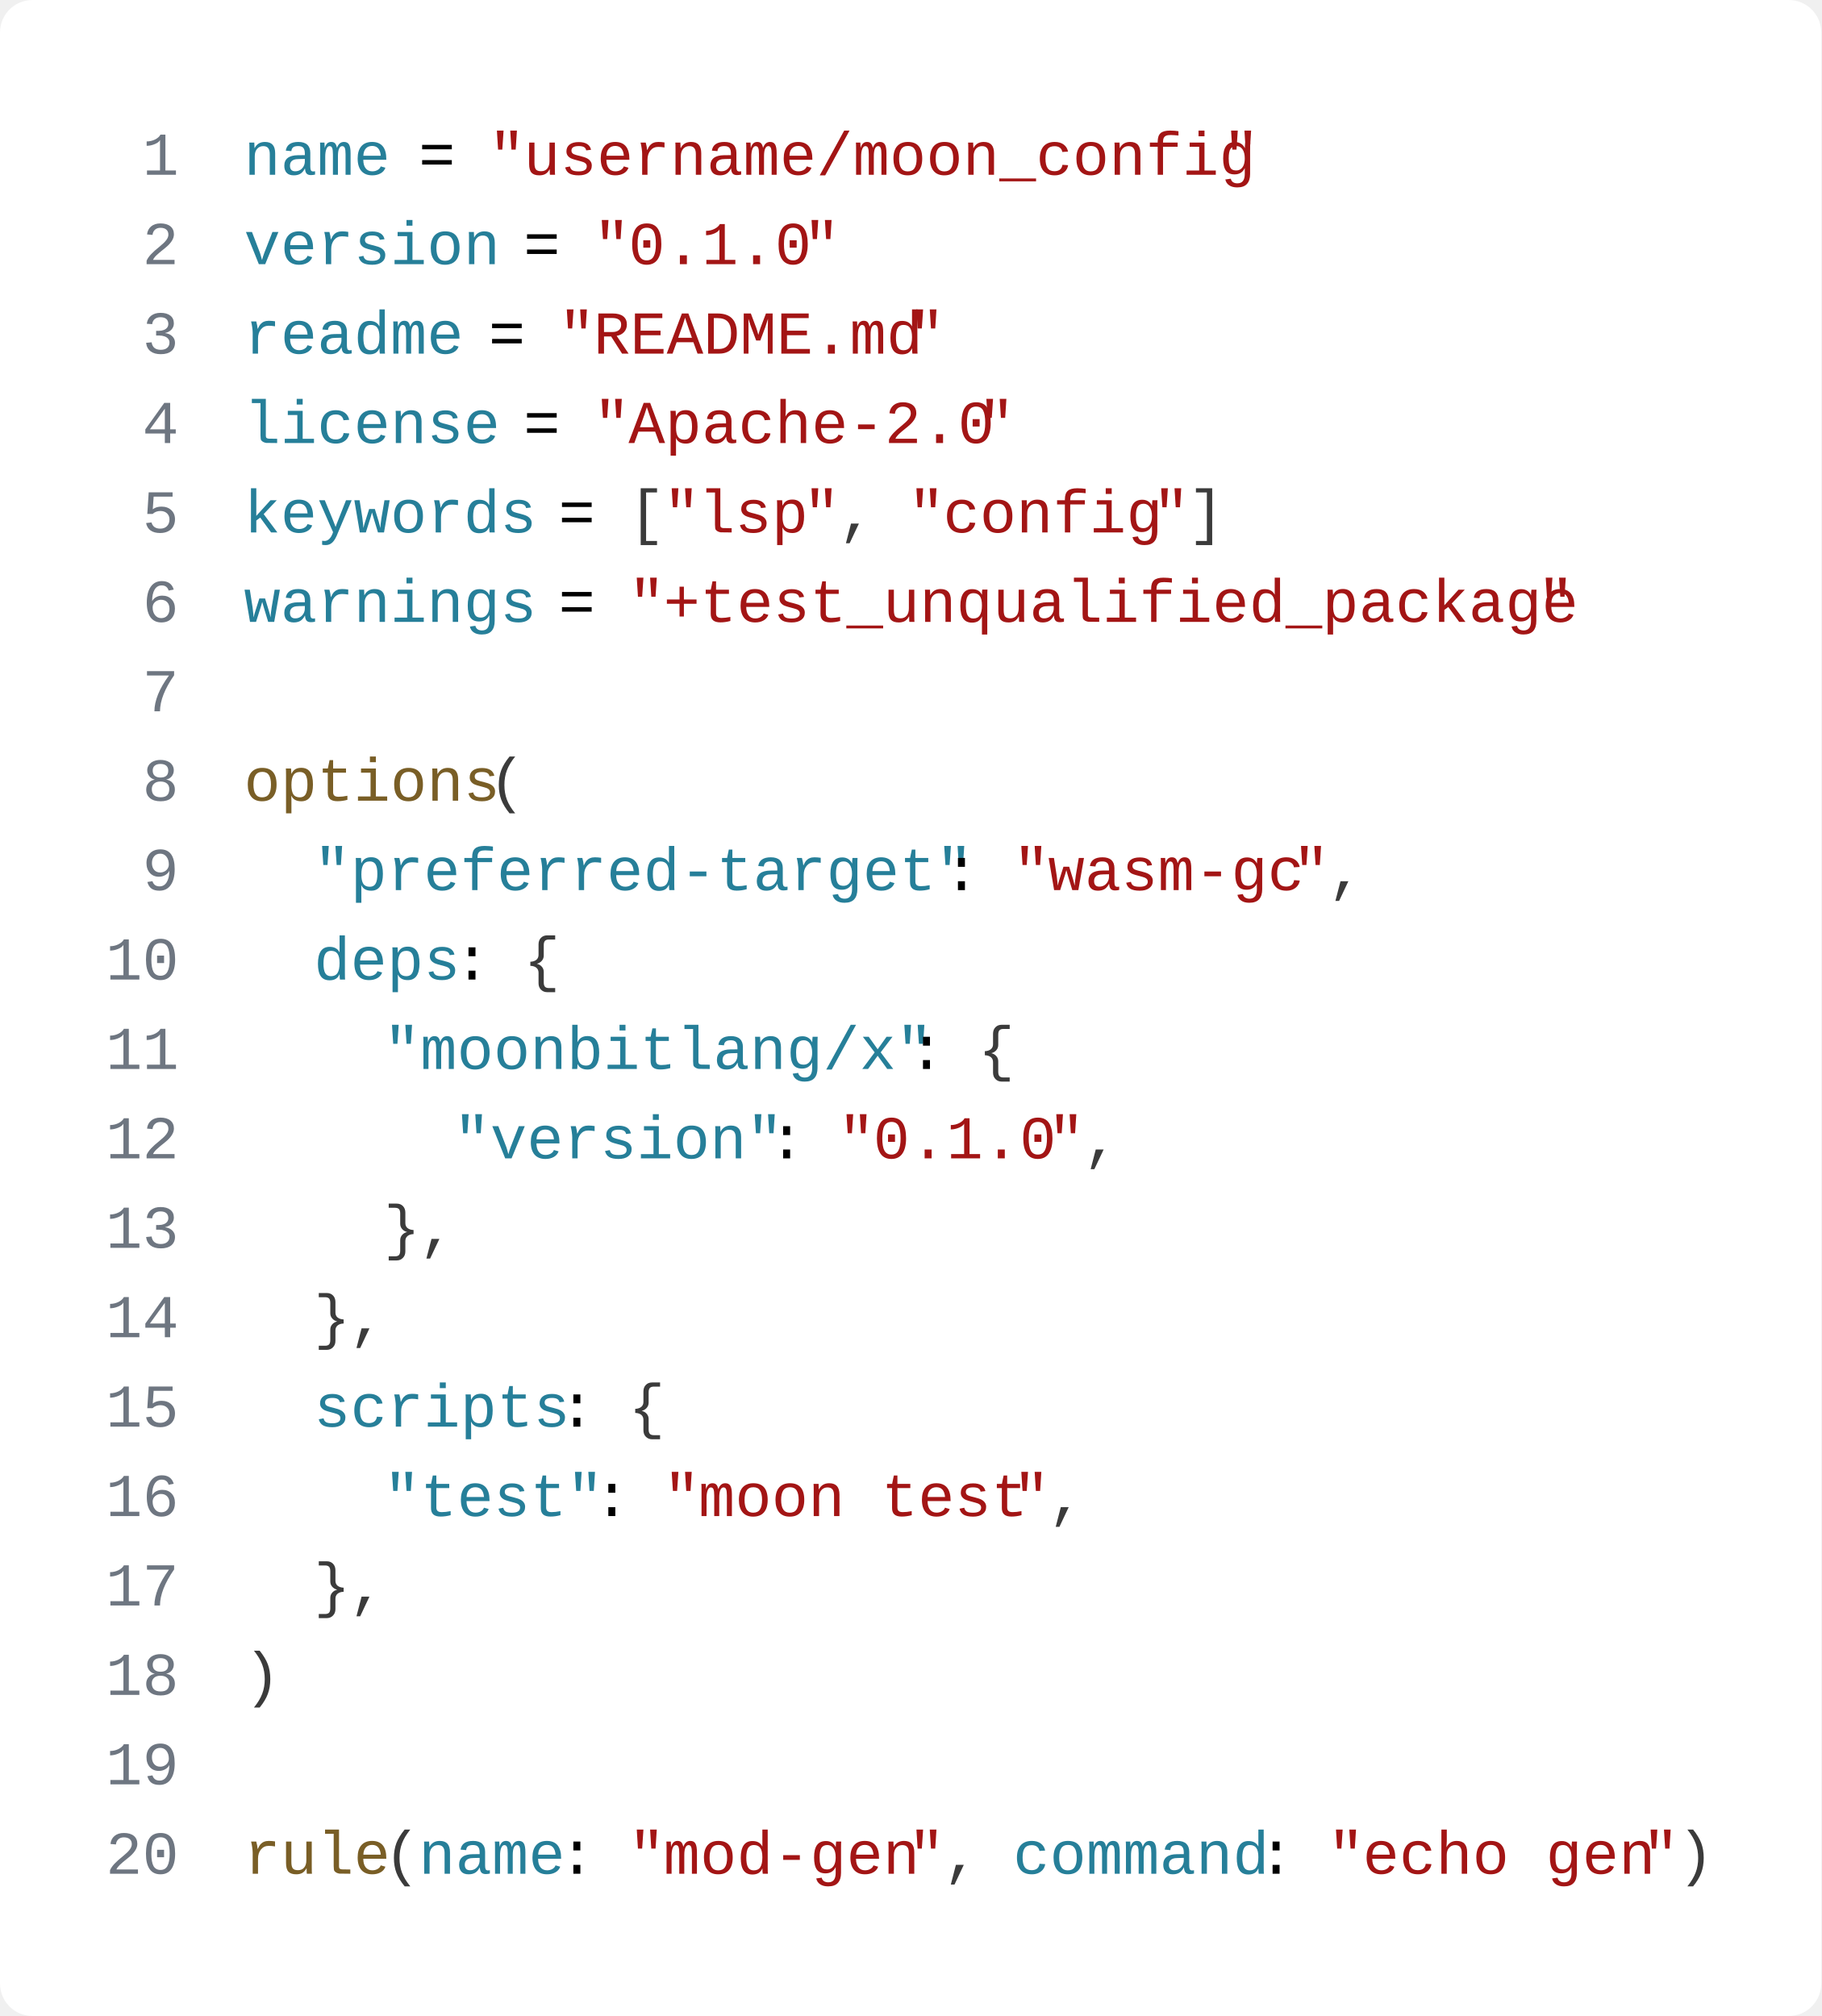
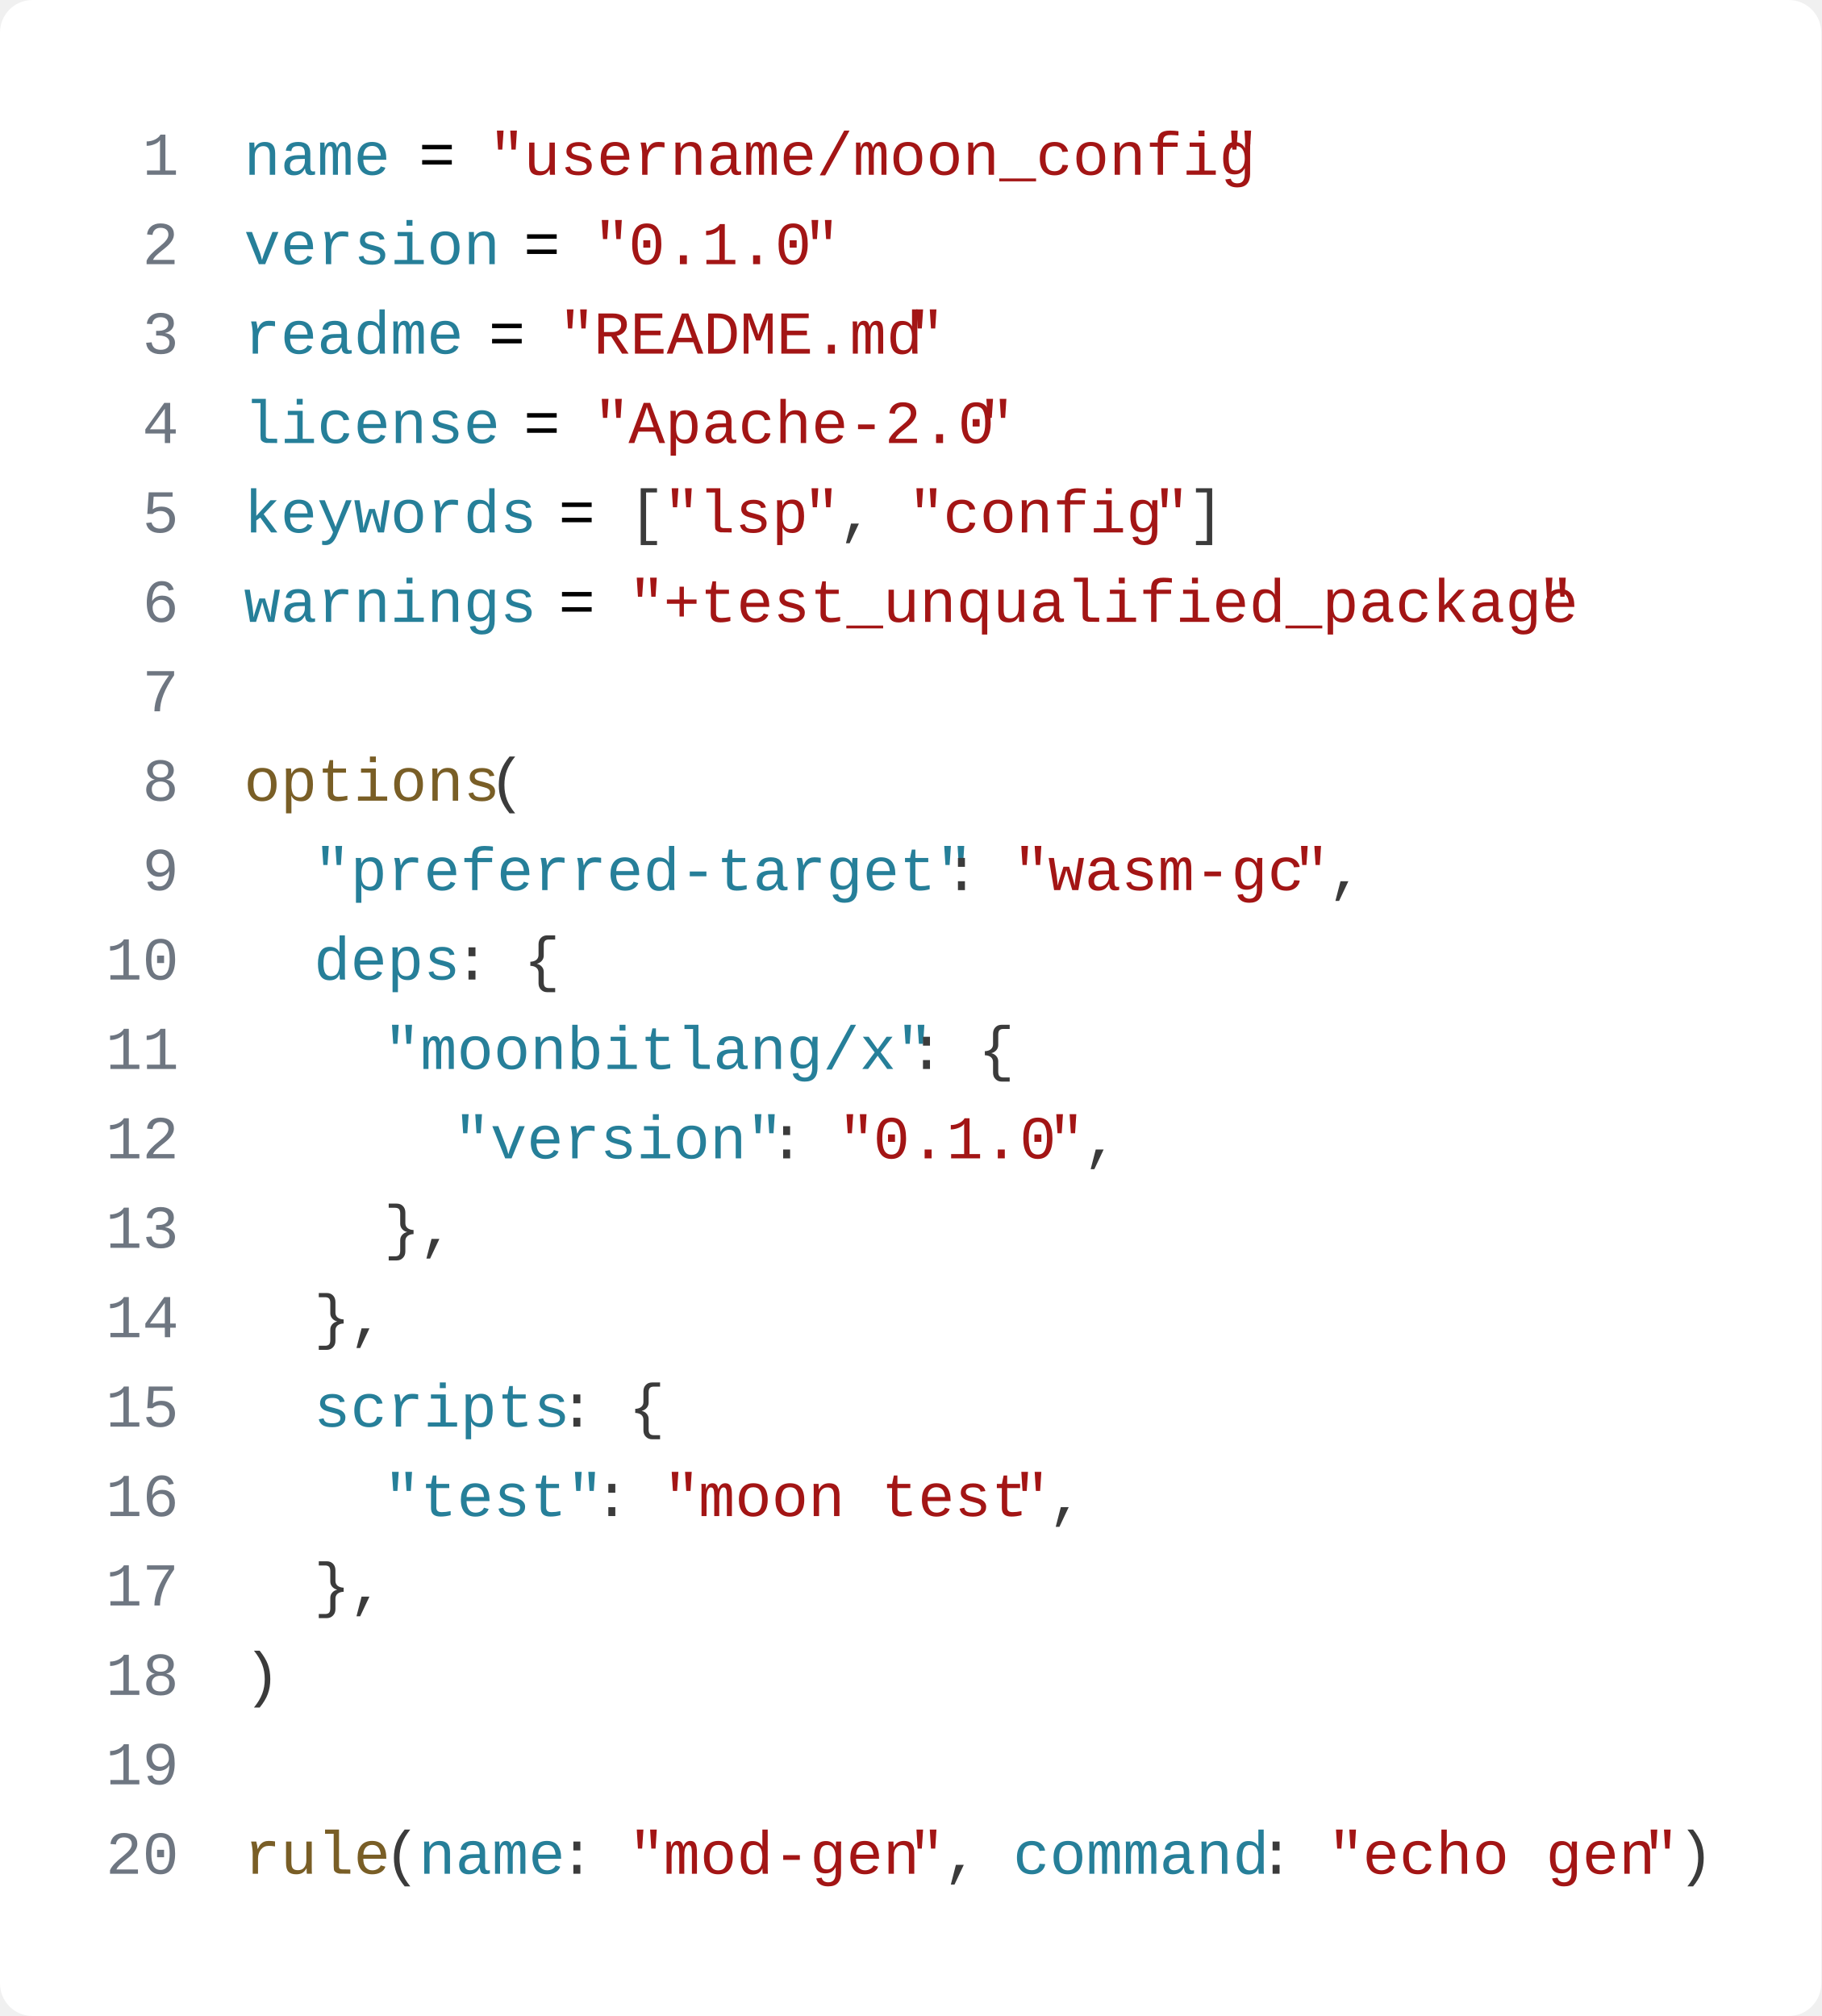
<svg xmlns="http://www.w3.org/2000/svg" width="448" height="496" viewBox="0 0 448 496">
  <rect width="100%" height="100%" rx="8" fill="#FFFFFF" />
  <g font-family="SFMono-Regular, Menlo, Monaco, Consolas, 'Liberation Mono', monospace" xml:space="preserve">
    <text x="26" y="43" fill="#6E7681" font-size="15"> 1</text>
    <text x="60.0" y="43" fill="#267F99" font-size="15">name</text>
    <text x="94.4" y="43" fill="#3B3B3B" font-size="15"> </text>
    <text x="103.0" y="43" fill="#000000" font-size="15">=</text>
    <text x="111.6" y="43" fill="#3B3B3B" font-size="15"> </text>
    <text x="120.2" y="43" fill="#A31515" font-size="15">"</text>
    <text x="128.8" y="43" fill="#A31515" font-size="15">username/moon_config</text>
    <text x="300.8" y="43" fill="#A31515" font-size="15">"</text>
    <text x="26" y="65" fill="#6E7681" font-size="15"> 2</text>
    <text x="60.0" y="65" fill="#267F99" font-size="15">version</text>
    <text x="120.2" y="65" fill="#3B3B3B" font-size="15"> </text>
    <text x="128.8" y="65" fill="#000000" font-size="15">=</text>
    <text x="137.4" y="65" fill="#3B3B3B" font-size="15"> </text>
    <text x="146.0" y="65" fill="#A31515" font-size="15">"</text>
    <text x="154.6" y="65" fill="#A31515" font-size="15">0.1.0</text>
    <text x="197.6" y="65" fill="#A31515" font-size="15">"</text>
    <text x="26" y="87" fill="#6E7681" font-size="15"> 3</text>
    <text x="60.0" y="87" fill="#267F99" font-size="15">readme</text>
    <text x="111.6" y="87" fill="#3B3B3B" font-size="15"> </text>
    <text x="120.2" y="87" fill="#000000" font-size="15">=</text>
    <text x="128.8" y="87" fill="#3B3B3B" font-size="15"> </text>
    <text x="137.4" y="87" fill="#A31515" font-size="15">"</text>
    <text x="146.0" y="87" fill="#A31515" font-size="15">README.md</text>
    <text x="223.4" y="87" fill="#A31515" font-size="15">"</text>
    <text x="26" y="109" fill="#6E7681" font-size="15"> 4</text>
    <text x="60.0" y="109" fill="#267F99" font-size="15">license</text>
    <text x="120.2" y="109" fill="#3B3B3B" font-size="15"> </text>
    <text x="128.8" y="109" fill="#000000" font-size="15">=</text>
    <text x="137.4" y="109" fill="#3B3B3B" font-size="15"> </text>
    <text x="146.0" y="109" fill="#A31515" font-size="15">"</text>
    <text x="154.6" y="109" fill="#A31515" font-size="15">Apache-2.0</text>
    <text x="240.6" y="109" fill="#A31515" font-size="15">"</text>
    <text x="26" y="131" fill="#6E7681" font-size="15"> 5</text>
    <text x="60.0" y="131" fill="#267F99" font-size="15">keywords</text>
    <text x="128.8" y="131" fill="#3B3B3B" font-size="15"> </text>
    <text x="137.4" y="131" fill="#000000" font-size="15">=</text>
    <text x="146.0" y="131" fill="#3B3B3B" font-size="15"> </text>
    <text x="154.6" y="131" fill="#3B3B3B" font-size="15">[</text>
    <text x="163.2" y="131" fill="#A31515" font-size="15">"</text>
    <text x="171.8" y="131" fill="#A31515" font-size="15">lsp</text>
    <text x="197.6" y="131" fill="#A31515" font-size="15">"</text>
    <text x="206.2" y="131" fill="#3B3B3B" font-size="15">,</text>
    <text x="214.8" y="131" fill="#3B3B3B" font-size="15"> </text>
    <text x="223.4" y="131" fill="#A31515" font-size="15">"</text>
    <text x="232.0" y="131" fill="#A31515" font-size="15">config</text>
    <text x="283.6" y="131" fill="#A31515" font-size="15">"</text>
    <text x="292.2" y="131" fill="#3B3B3B" font-size="15">]</text>
    <text x="26" y="153" fill="#6E7681" font-size="15"> 6</text>
    <text x="60.0" y="153" fill="#267F99" font-size="15">warnings</text>
    <text x="128.8" y="153" fill="#3B3B3B" font-size="15"> </text>
    <text x="137.4" y="153" fill="#000000" font-size="15">=</text>
    <text x="146.0" y="153" fill="#3B3B3B" font-size="15"> </text>
    <text x="154.6" y="153" fill="#A31515" font-size="15">"</text>
    <text x="163.2" y="153" fill="#A31515" font-size="15">+test_unqualified_package</text>
    <text x="378.2" y="153" fill="#A31515" font-size="15">"</text>
    <text x="26" y="175" fill="#6E7681" font-size="15"> 7</text>
    <text x="26" y="197" fill="#6E7681" font-size="15"> 8</text>
    <text x="60.0" y="197" fill="#795E26" font-size="15">options</text>
    <text x="120.2" y="197" fill="#3B3B3B" font-size="15">(</text>
    <text x="26" y="219" fill="#6E7681" font-size="15"> 9</text>
    <text x="60.0" y="219" fill="#3B3B3B" font-size="15">  </text>
    <text x="77.2" y="219" fill="#267F99" font-size="15">"preferred-target"</text>
-     <text x="232.0" y="219" fill="#000000" font-size="15">:</text>
+     <text x="232.0" y="219" fill="#3B3B3B" font-size="15">:</text>
    <text x="240.6" y="219" fill="#3B3B3B" font-size="15"> </text>
    <text x="249.2" y="219" fill="#A31515" font-size="15">"</text>
    <text x="257.8" y="219" fill="#A31515" font-size="15">wasm-gc</text>
    <text x="318.0" y="219" fill="#A31515" font-size="15">"</text>
    <text x="326.6" y="219" fill="#3B3B3B" font-size="15">,</text>
    <text x="26" y="241" fill="#6E7681" font-size="15">10</text>
    <text x="60.0" y="241" fill="#3B3B3B" font-size="15">  </text>
    <text x="77.2" y="241" fill="#267F99" font-size="15">deps</text>
-     <text x="111.6" y="241" fill="#000000" font-size="15">:</text>
+     <text x="111.6" y="241" fill="#3B3B3B" font-size="15">:</text>
    <text x="120.2" y="241" fill="#3B3B3B" font-size="15"> </text>
    <text x="128.8" y="241" fill="#3B3B3B" font-size="15">{</text>
    <text x="26" y="263" fill="#6E7681" font-size="15">11</text>
    <text x="60.0" y="263" fill="#3B3B3B" font-size="15">    </text>
    <text x="94.4" y="263" fill="#267F99" font-size="15">"moonbitlang/x"</text>
-     <text x="223.4" y="263" fill="#000000" font-size="15">:</text>
+     <text x="223.4" y="263" fill="#3B3B3B" font-size="15">:</text>
    <text x="232.0" y="263" fill="#3B3B3B" font-size="15"> </text>
    <text x="240.6" y="263" fill="#3B3B3B" font-size="15">{</text>
    <text x="26" y="285" fill="#6E7681" font-size="15">12</text>
    <text x="60.0" y="285" fill="#3B3B3B" font-size="15">      </text>
    <text x="111.6" y="285" fill="#267F99" font-size="15">"version"</text>
-     <text x="189.0" y="285" fill="#000000" font-size="15">:</text>
+     <text x="189.0" y="285" fill="#3B3B3B" font-size="15">:</text>
    <text x="197.6" y="285" fill="#3B3B3B" font-size="15"> </text>
    <text x="206.2" y="285" fill="#A31515" font-size="15">"</text>
    <text x="214.8" y="285" fill="#A31515" font-size="15">0.1.0</text>
    <text x="257.8" y="285" fill="#A31515" font-size="15">"</text>
    <text x="266.4" y="285" fill="#3B3B3B" font-size="15">,</text>
    <text x="26" y="307" fill="#6E7681" font-size="15">13</text>
    <text x="60.0" y="307" fill="#3B3B3B" font-size="15">    </text>
    <text x="94.4" y="307" fill="#3B3B3B" font-size="15">}</text>
    <text x="103.0" y="307" fill="#3B3B3B" font-size="15">,</text>
    <text x="26" y="329" fill="#6E7681" font-size="15">14</text>
    <text x="60.0" y="329" fill="#3B3B3B" font-size="15">  </text>
    <text x="77.2" y="329" fill="#3B3B3B" font-size="15">}</text>
    <text x="85.8" y="329" fill="#3B3B3B" font-size="15">,</text>
    <text x="26" y="351" fill="#6E7681" font-size="15">15</text>
    <text x="60.0" y="351" fill="#3B3B3B" font-size="15">  </text>
    <text x="77.2" y="351" fill="#267F99" font-size="15">scripts</text>
-     <text x="137.4" y="351" fill="#000000" font-size="15">:</text>
+     <text x="137.4" y="351" fill="#3B3B3B" font-size="15">:</text>
    <text x="146.0" y="351" fill="#3B3B3B" font-size="15"> </text>
    <text x="154.6" y="351" fill="#3B3B3B" font-size="15">{</text>
    <text x="26" y="373" fill="#6E7681" font-size="15">16</text>
    <text x="60.0" y="373" fill="#3B3B3B" font-size="15">    </text>
    <text x="94.4" y="373" fill="#267F99" font-size="15">"test"</text>
-     <text x="146.0" y="373" fill="#000000" font-size="15">:</text>
+     <text x="146.0" y="373" fill="#3B3B3B" font-size="15">:</text>
    <text x="154.6" y="373" fill="#3B3B3B" font-size="15"> </text>
    <text x="163.2" y="373" fill="#A31515" font-size="15">"</text>
    <text x="171.8" y="373" fill="#A31515" font-size="15">moon test</text>
    <text x="249.2" y="373" fill="#A31515" font-size="15">"</text>
    <text x="257.8" y="373" fill="#3B3B3B" font-size="15">,</text>
    <text x="26" y="395" fill="#6E7681" font-size="15">17</text>
    <text x="60.0" y="395" fill="#3B3B3B" font-size="15">  </text>
    <text x="77.2" y="395" fill="#3B3B3B" font-size="15">}</text>
    <text x="85.8" y="395" fill="#3B3B3B" font-size="15">,</text>
    <text x="26" y="417" fill="#6E7681" font-size="15">18</text>
    <text x="60.0" y="417" fill="#3B3B3B" font-size="15">)</text>
    <text x="26" y="439" fill="#6E7681" font-size="15">19</text>
    <text x="26" y="461" fill="#6E7681" font-size="15">20</text>
    <text x="60.0" y="461" fill="#795E26" font-size="15">rule</text>
    <text x="94.4" y="461" fill="#3B3B3B" font-size="15">(</text>
    <text x="103.0" y="461" fill="#267F99" font-size="15">name</text>
-     <text x="137.4" y="461" fill="#000000" font-size="15">:</text>
+     <text x="137.4" y="461" fill="#3B3B3B" font-size="15">:</text>
    <text x="146.0" y="461" fill="#3B3B3B" font-size="15"> </text>
    <text x="154.6" y="461" fill="#A31515" font-size="15">"</text>
    <text x="163.2" y="461" fill="#A31515" font-size="15">mod-gen</text>
    <text x="223.4" y="461" fill="#A31515" font-size="15">"</text>
-     <text x="232.0" y="461" fill="#3B3B3B" font-size="15">, </text>
+     <text x="232.0" y="461" fill="#3B3B3B" font-size="15">,</text>
+     <text x="240.6" y="461" fill="#3B3B3B" font-size="15"> </text>
    <text x="249.2" y="461" fill="#267F99" font-size="15">command</text>
-     <text x="309.4" y="461" fill="#000000" font-size="15">:</text>
+     <text x="309.4" y="461" fill="#3B3B3B" font-size="15">:</text>
    <text x="318.0" y="461" fill="#3B3B3B" font-size="15"> </text>
    <text x="326.6" y="461" fill="#A31515" font-size="15">"</text>
    <text x="335.2" y="461" fill="#A31515" font-size="15">echo gen</text>
    <text x="404.0" y="461" fill="#A31515" font-size="15">"</text>
    <text x="412.6" y="461" fill="#3B3B3B" font-size="15">)</text>
  </g>
</svg>
